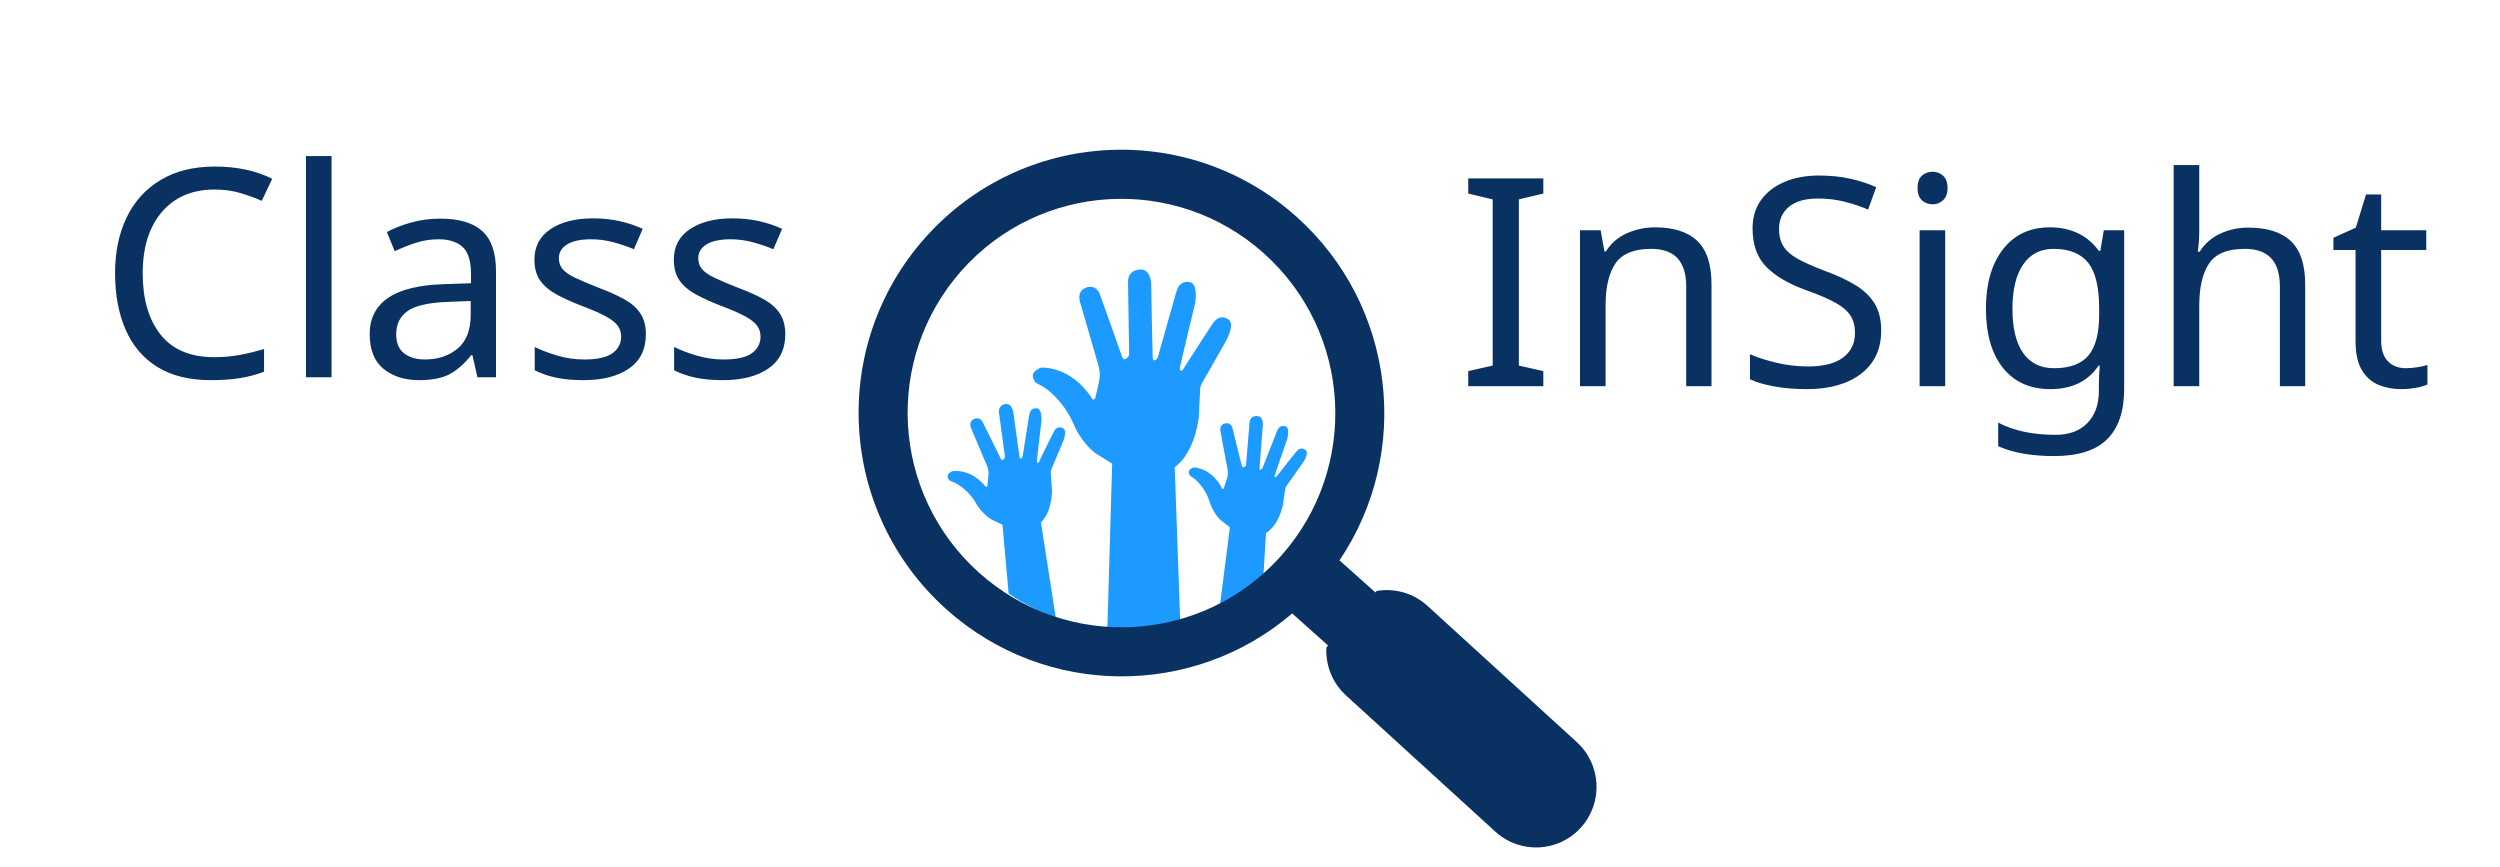
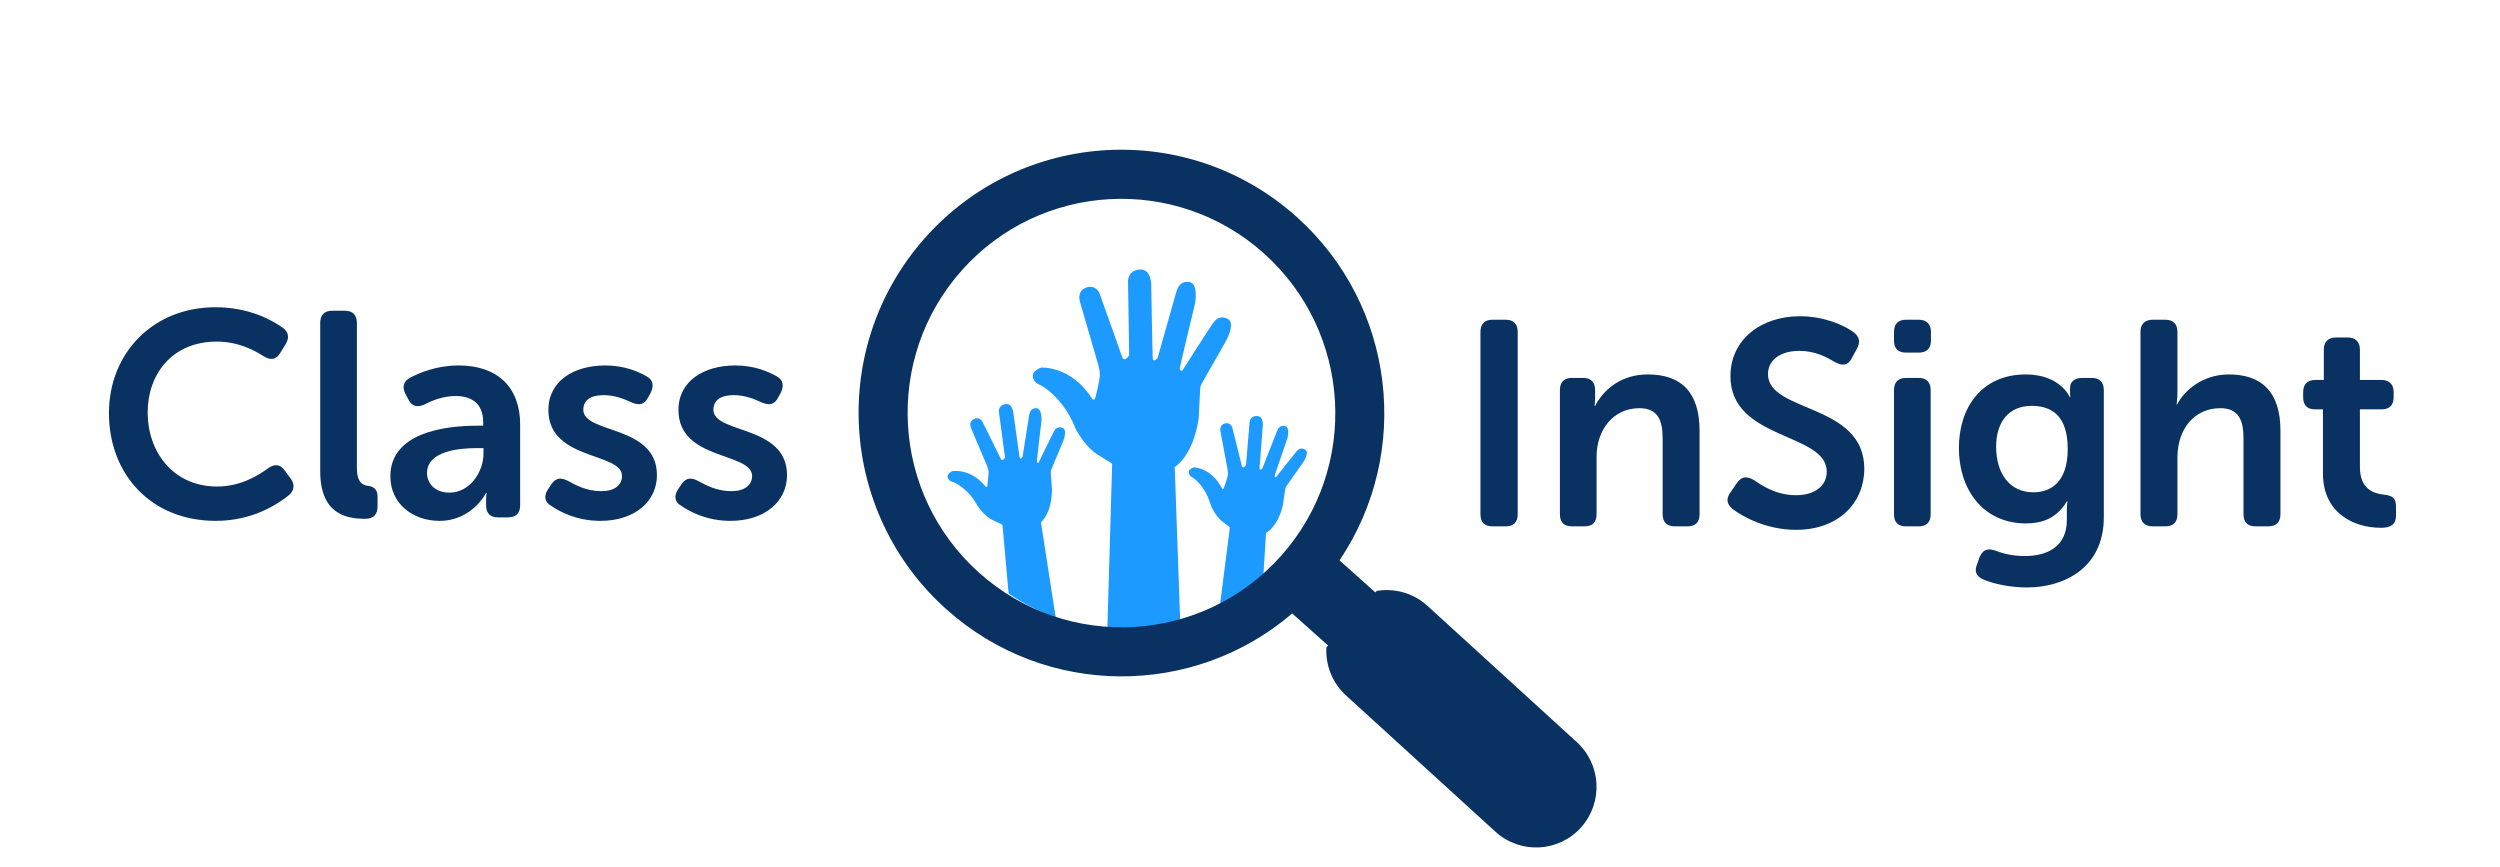
<svg xmlns="http://www.w3.org/2000/svg" width="1670px" height="579px" viewBox="0 0 1670 579" version="1.1" style="background: #FFFFFF;">
  <defs />
  <g id="Final" stroke="none" stroke-width="1" fill="none" fill-rule="evenodd">
    <g id="ClassInSight">
-       <text id="Class" font-family="MuseoSansRounded-700, Museo Sans Rounded" font-size="194.4" font-weight="500" fill="#093263">
-         <tspan x="65" y="252">Class</tspan>
-       </text>
-       <text id="InSight" font-family="MuseoSansRounded-700, Museo Sans Rounded" font-size="194.4" font-weight="500" fill="#093263">
-         <tspan x="973" y="258">InSight</tspan>
-       </text>
+       <path d="M72.776,276.005 C72.776,316.634 100.77,347.933 144.121,347.933 C168.615,347.933 185.139,337.046 192.915,330.826 C196.803,327.521 196.998,323.438 194.082,319.55 L190.194,314.302 C187.083,309.83 183.195,309.83 178.918,312.941 C172.503,317.606 160.645,324.994 145.093,324.994 C115.35,324.994 98.631,301.471 98.631,275.616 C98.631,250.15 114.766,228.182 144.898,228.182 C159.09,228.182 169.976,234.014 176.002,237.902 C180.668,240.818 184.362,240.43 187.083,235.958 L190.582,230.321 C193.304,226.044 193.11,222.156 189.027,219.046 C181.64,213.797 166.477,205.243 143.926,205.243 C102.13,205.243 72.776,235.958 72.776,276.005 Z M213.91,314.69 C213.91,343.073 230.823,346.572 244.042,346.572 C249.874,346.572 252.207,343.267 252.207,338.213 L252.207,331.603 C252.207,327.132 249.68,324.994 246.181,324.605 C242.487,324.216 238.405,322.466 238.405,312.746 L238.405,215.741 C238.405,210.492 235.683,207.576 230.434,207.576 L221.881,207.576 C216.632,207.576 213.91,210.492 213.91,215.741 L213.91,314.69 Z M260.761,318.19 C260.761,289.224 296.53,284.364 318.692,284.364 L322.774,284.364 L322.774,282.031 C322.774,269.006 314.415,264.535 304.306,264.535 C295.947,264.535 288.366,267.646 283.7,270.173 C278.84,272.311 275.146,271.534 272.814,266.868 L270.87,263.174 C268.537,258.703 269.314,254.815 273.98,252.288 C280.395,248.983 291.67,244.123 306.445,244.123 C332.106,244.123 347.463,258.509 347.463,283.586 L347.463,337.435 C347.463,342.878 344.742,345.6 339.298,345.6 L332.689,345.6 C327.44,345.6 324.718,342.878 324.718,337.435 L324.718,333.547 C324.718,330.826 325.107,329.27 325.107,329.27 L324.718,329.27 C324.718,329.27 315.387,347.933 293.614,347.933 C275.535,347.933 260.761,336.269 260.761,318.19 Z M285.255,316.051 C285.255,322.661 290.31,329.076 300.224,329.076 C314.026,329.076 322.969,315.079 322.969,303.026 L322.969,299.333 L318.886,299.333 C306.445,299.333 285.255,301.277 285.255,316.051 Z M368.07,337.824 C374.096,341.906 385.177,347.933 401.118,347.933 C424.057,347.933 438.831,334.908 438.831,317.412 C438.831,283.586 389.648,290.002 389.648,273.672 C389.648,267.451 394.508,263.952 403.062,263.952 C411.226,263.952 417.642,266.868 421.918,268.812 C426.778,270.95 430.472,270.367 432.805,265.702 L434.749,262.202 C436.887,257.731 436.304,253.649 431.833,251.316 C426.584,248.4 417.447,244.123 404.228,244.123 C383.427,244.123 366.32,254.426 366.32,273.866 C366.32,307.886 415.503,301.86 415.503,317.995 C415.503,324.216 410.254,328.104 401.701,328.104 C391.592,328.104 384.205,323.827 379.539,321.3 C374.679,318.773 371.374,319.162 368.458,323.244 L366.126,326.743 C363.21,331.02 363.598,335.297 368.07,337.824 Z M454.966,337.824 C460.993,341.906 472.074,347.933 488.014,347.933 C510.954,347.933 525.728,334.908 525.728,317.412 C525.728,283.586 476.545,290.002 476.545,273.672 C476.545,267.451 481.405,263.952 489.958,263.952 C498.123,263.952 504.538,266.868 508.815,268.812 C513.675,270.95 517.369,270.367 519.702,265.702 L521.646,262.202 C523.784,257.731 523.201,253.649 518.73,251.316 C513.481,248.4 504.344,244.123 491.125,244.123 C470.324,244.123 453.217,254.426 453.217,273.866 C453.217,307.886 502.4,301.86 502.4,317.995 C502.4,324.216 497.151,328.104 488.598,328.104 C478.489,328.104 471.102,323.827 466.436,321.3 C461.576,318.773 458.271,319.162 455.355,323.244 L453.022,326.743 C450.106,331.02 450.495,335.297 454.966,337.824 Z" id="Class" fill="#093263" />
+       <path d="M988.941,343.435 C988.941,348.878 991.662,351.6 996.911,351.6 L1005.854,351.6 C1011.102,351.6 1013.824,348.878 1013.824,343.435 L1013.824,221.741 C1013.824,216.492 1011.102,213.576 1005.854,213.576 L996.911,213.576 C991.662,213.576 988.941,216.492 988.941,221.741 L988.941,343.435 Z M1067.422,267.864 L1065.534,263.634 L1065.534,266.647 C1065.534,268.786 1065.146,271.118 1065.146,271.118 L1065.534,271.118 C1066.062,270.088 1066.689,268.993 1067.422,267.864 Z M1065.534,263.634 L1067.422,267.864 C1072.633,259.836 1083.165,250.123 1100.721,250.123 C1122.688,250.123 1135.324,261.593 1135.324,287.837 L1135.324,343.435 C1135.324,348.878 1132.602,351.6 1127.159,351.6 L1118.8,351.6 C1113.551,351.6 1110.635,348.878 1110.635,343.435 L1110.635,292.891 C1110.635,280.838 1107.525,272.674 1095.083,272.674 C1077.587,272.674 1066.506,287.254 1066.506,305.138 L1066.506,343.435 C1066.506,348.878 1063.785,351.6 1058.536,351.6 L1049.982,351.6 C1044.734,351.6 1042.012,348.878 1042.012,343.435 L1042.012,260.621 C1042.012,255.372 1044.734,252.456 1049.982,252.456 L1057.564,252.456 C1062.813,252.456 1065.534,255.372 1065.534,260.621 L1065.534,263.634 Z M1157.291,339.936 C1164.095,345.185 1180.036,353.933 1199.67,353.933 C1228.636,353.933 1245.354,335.465 1245.354,313.109 C1245.354,269.174 1181.008,275.784 1181.008,249.929 C1181.008,240.598 1189.173,234.377 1202.003,234.377 C1212.695,234.377 1220.277,238.654 1225.914,241.958 C1229.997,244.097 1234.079,244.874 1236.995,239.237 L1240.494,232.822 C1242.827,228.545 1242.244,224.851 1237.967,221.741 C1232.135,217.464 1218.722,211.243 1202.392,211.243 C1176.148,211.243 1155.93,226.99 1155.93,251.29 C1155.93,294.252 1220.277,288.809 1220.277,315.053 C1220.277,324.384 1212.501,330.799 1199.67,330.799 C1186.062,330.799 1176.148,323.801 1171.677,320.69 C1166.817,317.969 1163.512,318.163 1160.402,322.44 L1156.125,328.661 C1152.237,333.91 1154.181,337.214 1157.291,339.936 Z M1273.154,235.543 L1281.707,235.543 C1286.956,235.543 1289.872,232.822 1289.872,227.573 L1289.872,221.741 C1289.872,216.492 1286.956,213.576 1281.707,213.576 L1273.154,213.576 C1267.905,213.576 1265.183,216.492 1265.183,221.741 L1265.183,227.573 C1265.183,232.822 1267.905,235.543 1273.154,235.543 Z M1265.183,343.435 C1265.183,348.878 1267.905,351.6 1273.154,351.6 L1281.707,351.6 C1286.956,351.6 1289.678,348.878 1289.678,343.435 L1289.678,260.621 C1289.678,255.372 1286.956,252.456 1281.707,252.456 L1273.154,252.456 C1267.905,252.456 1265.183,255.372 1265.183,260.621 L1265.183,343.435 Z M1377.975,338.835 L1380.657,340.997 L1380.657,339.936 C1380.657,337.603 1381.046,334.882 1381.046,334.882 L1380.657,334.882 C1379.835,336.29 1378.943,337.609 1377.975,338.835 Z M1380.657,340.997 L1377.975,338.835 C1372.526,345.732 1364.665,349.656 1353.441,349.656 C1324.475,349.656 1308.534,326.717 1308.534,299.306 C1308.534,272.285 1323.698,250.123 1353.246,250.123 C1376.38,250.123 1382.601,265.286 1382.601,265.286 L1382.99,265.286 C1382.99,265.286 1382.795,264.314 1382.795,262.759 L1382.795,259.066 C1382.795,255.372 1385.517,252.456 1390.766,252.456 L1397.375,252.456 C1402.624,252.456 1405.346,255.372 1405.346,260.621 L1405.346,345.574 C1405.346,379.594 1378.518,392.424 1354.024,392.424 C1342.943,392.424 1331.862,390.091 1325.058,387.175 C1320.004,385.037 1318.643,381.732 1320.782,376.678 L1322.337,372.206 C1324.475,367.346 1327.391,365.986 1332.64,367.735 C1337.306,369.485 1343.526,371.429 1352.663,371.429 C1367.826,371.429 1380.657,365.014 1380.657,347.323 L1380.657,340.997 Z M1358.301,328.855 C1369.965,328.855 1381.24,322.051 1381.24,299.89 C1381.24,277.145 1369.965,271.118 1357.134,271.118 C1341.777,271.118 1333.418,282.005 1333.418,298.334 C1333.418,316.219 1342.36,328.855 1358.301,328.855 Z M1429.84,343.435 C1429.84,348.878 1432.756,351.6 1438.005,351.6 L1446.364,351.6 C1451.807,351.6 1454.529,348.878 1454.529,343.435 L1454.529,305.527 C1454.529,286.67 1465.804,272.674 1483.106,272.674 C1495.547,272.674 1498.658,280.838 1498.658,292.891 L1498.658,343.435 C1498.658,348.878 1501.379,351.6 1506.822,351.6 L1515.182,351.6 C1520.43,351.6 1523.346,348.878 1523.346,343.435 L1523.346,287.837 C1523.346,261.593 1510.71,250.123 1488.743,250.123 C1471.636,250.123 1459.194,260.621 1454.334,270.146 L1453.946,270.146 C1453.946,270.146 1454.529,266.647 1454.529,261.787 L1454.529,221.741 C1454.529,216.492 1451.807,213.576 1446.364,213.576 L1438.005,213.576 C1432.756,213.576 1429.84,216.492 1429.84,221.741 L1429.84,343.435 Z M1551.729,316.219 C1551.729,343.046 1572.724,352.572 1590.414,352.572 C1597.218,352.572 1600.523,350.239 1600.523,344.407 L1600.523,338.381 C1600.523,332.938 1598.385,330.994 1592.358,330.41 C1585.554,329.633 1576.418,326.717 1576.418,311.942 L1576.418,273.451 L1590.998,273.451 C1596.052,273.451 1598.968,270.73 1598.968,265.286 L1598.968,261.982 C1598.968,256.733 1596.052,253.817 1590.803,253.817 L1576.418,253.817 L1576.418,233.599 C1576.418,228.35 1573.502,225.434 1568.253,225.434 L1560.477,225.434 C1555.228,225.434 1552.312,228.35 1552.312,233.599 L1552.312,253.817 L1546.674,253.817 C1541.231,253.817 1538.51,256.733 1538.51,261.982 L1538.51,265.286 C1538.51,270.73 1541.231,273.451 1546.48,273.451 L1551.729,273.451 L1551.729,316.219 Z" id="InSight" fill="#093263" />
      <path d="M702.324,313.451 C701.706,315.027 701.927,315.927 701.927,315.927 L702.736,327.619 C702.334,343.617 695.334,348.847 695.334,348.847 L705.235,412.575 C693.975,408.518 683.418,403.082 673.762,396.5 L669.645,350.519 C669.645,350.519 667.433,349.403 663.033,347.377 C658.643,345.355 654.042,339.675 652.869,337.73 C651.72,335.781 649.001,330.33 642.39,325.339 C635.792,320.343 635.156,322.729 633.413,319.697 C631.661,316.674 636.051,314.768 636.051,314.768 C636.051,314.768 648.249,312.388 658.557,325.253 C658.557,325.253 658.868,325.171 659.423,325.095 L659.567,324.606 C659.438,324.611 660.534,316.602 660.343,314.974 C660.084,312.809 659.146,310.725 659.146,310.725 L648.699,286.082 C648.699,286.082 646.708,281.929 650.404,279.985 C654.095,278.04 656.11,281.388 656.11,281.388 C656.11,281.388 667.179,303.522 668.429,306.261 C669.678,308.996 671.344,305.462 671.344,305.462 L667.356,275.885 C667.356,275.885 666.207,271.052 671.392,269.969 C676.577,268.897 677.032,276.584 677.032,276.584 C677.032,276.584 680.522,302.046 680.991,305.002 C681.465,307.952 683.083,305.102 683.083,305.102 C683.083,305.102 686.985,280.612 687.363,278.021 C687.756,275.425 688.56,272.556 692.39,272.68 C696.22,272.8 695.693,281.062 695.693,281.062 C695.693,281.062 692.768,305.917 692.639,307.78 C692.514,309.648 693.735,309.154 693.735,309.154 C693.735,309.154 703.009,290.024 703.765,288.664 C704.531,287.294 706.02,284.339 709.783,285.862 C713.541,287.375 709.807,295.686 709.807,295.686 C709.807,295.686 702.951,311.885 702.324,313.451 Z M871.963,300.471 C868.785,298.291 866.793,300.734 865.811,301.831 C864.83,302.937 852.335,318.806 852.335,318.806 C852.335,318.806 851.104,319.007 851.602,317.311 C852.1,315.606 859.88,293.157 859.88,293.157 C859.88,293.157 862.044,285.589 858.525,284.688 C855.006,283.788 853.67,286.293 852.77,288.616 C851.904,290.934 843.291,312.862 843.291,312.862 C843.291,312.862 841.194,315.18 841.376,312.359 C841.539,309.523 843.487,285.182 843.487,285.182 C843.487,285.182 844.636,277.959 839.605,277.896 C834.564,277.844 834.669,282.562 834.669,282.562 L832.328,310.807 C832.328,310.807 830.054,313.753 829.455,310.96 C828.857,308.158 823.098,285.368 823.098,285.368 C823.098,285.368 821.92,281.843 818.095,282.897 C814.27,283.946 815.27,288.204 815.27,288.204 L819.938,313.192 C819.938,313.192 820.388,315.309 820.187,317.374 C820.038,318.887 817.506,326.139 817.506,326.139 C817.3,326.115 817.271,326.57 817.271,326.57 C816.74,326.532 816.429,326.536 816.429,326.536 C809.492,312.493 797.695,312.215 797.695,312.215 C797.695,312.215 793.224,313.096 794.229,316.253 C795.23,319.428 796.316,317.35 801.42,323.323 C806.533,329.3 807.945,334.914 808.62,336.954 C809.305,338.995 812.412,345.216 816.084,347.975 C819.746,350.749 821.57,352.243 821.57,352.243 L814.509,407.517 C825.041,402.564 834.813,396.352 843.645,389.1 L845.718,355.931 C845.718,355.931 853.278,352.516 856.912,337.754 L858.539,326.747 C858.539,326.747 858.52,325.866 859.425,324.534 C860.32,323.198 869.981,309.581 869.981,309.581 C869.981,309.581 875.147,302.64 871.963,300.471 Z M820.153,213.077 C814.37,209.906 811.383,214.384 809.884,216.439 C808.39,218.489 789.734,247.611 789.734,247.611 C789.734,247.611 787.675,248.171 788.24,245.187 C788.795,242.194 798.313,202.621 798.313,202.621 C798.313,202.621 800.735,189.372 794.583,188.433 C788.431,187.504 786.56,191.983 785.444,196.092 C784.324,200.197 773.317,239.023 773.317,239.023 C773.317,239.023 770.143,243.319 769.961,238.462 C769.779,233.606 769.033,191.796 769.033,191.796 C769.033,191.796 769.779,179.285 761.191,180.032 C752.607,180.779 753.54,188.812 753.54,188.812 L754.282,237.342 C754.282,237.342 750.922,242.749 749.428,238.089 C747.939,233.419 734.319,195.527 734.319,195.527 C734.319,195.527 731.705,189.736 725.361,192.165 C719.018,194.593 721.44,201.687 721.44,201.687 L733.572,243.501 C733.572,243.501 734.687,247.05 734.687,250.59 C734.687,254.139 731.609,265.97 731.609,265.97 C731.274,265.965 731.274,266.746 731.274,266.746 C730.364,266.775 729.842,266.842 729.842,266.842 C715.671,244.062 695.516,245.556 695.516,245.556 C695.516,245.556 688.052,247.798 690.307,253.023 C692.548,258.249 694.037,254.522 703.741,263.848 C713.44,273.183 716.801,282.519 718.295,285.876 C719.789,289.243 726.132,299.321 732.849,303.421 C739.556,307.531 742.922,309.772 742.922,309.772 L739.705,420.315 C744.329,420.765 749.021,421 753.77,421 C765.739,421 777.358,419.534 788.436,416.79 L784.712,312.014 C784.712,312.014 797.03,304.925 800.759,279.161 L801.688,260.117 C801.688,260.117 801.506,258.622 802.799,256.194 C804.11,253.775 818.286,228.945 818.286,228.945 C818.286,228.945 825.932,216.252 820.153,213.077 Z" id="Shape" fill="#1C9AFF" fill-rule="nonzero" />
      <path d="M1051.138,488.073 L937.5,415.306 C926.809,408.318 914.033,407.026 902.748,410.687 L901.806,412.116 L874.907,394.518 C912.294,316.462 887.069,220.92 812.551,172.166 C731.311,119.022 622.224,141.637 568.982,222.714 C515.687,303.83 538.362,412.67 619.609,465.821 C694.133,514.587 792.007,499.561 848.826,434.215 L875.718,451.812 L874.979,452.941 C876.117,464.725 882.394,475.915 893.084,482.91 L1006.742,555.657 C1025.448,567.923 1050.575,562.684 1062.828,544.016 C1075.094,525.375 1069.877,500.313 1051.138,488.073 Z M835.814,397.304 C792.471,463.263 703.719,481.696 637.609,438.463 C571.512,395.21 553.067,306.616 596.384,240.67 C639.721,174.717 728.46,156.318 794.544,199.551 C860.68,242.804 879.151,331.365 835.814,397.304 Z" id="Shape" fill="#093263" fill-rule="nonzero" transform="translate(804.8027, 352.8506) scale(1, -1) rotate(-75) translate(-804.8027, -352.8506) " />
    </g>
  </g>
</svg>
